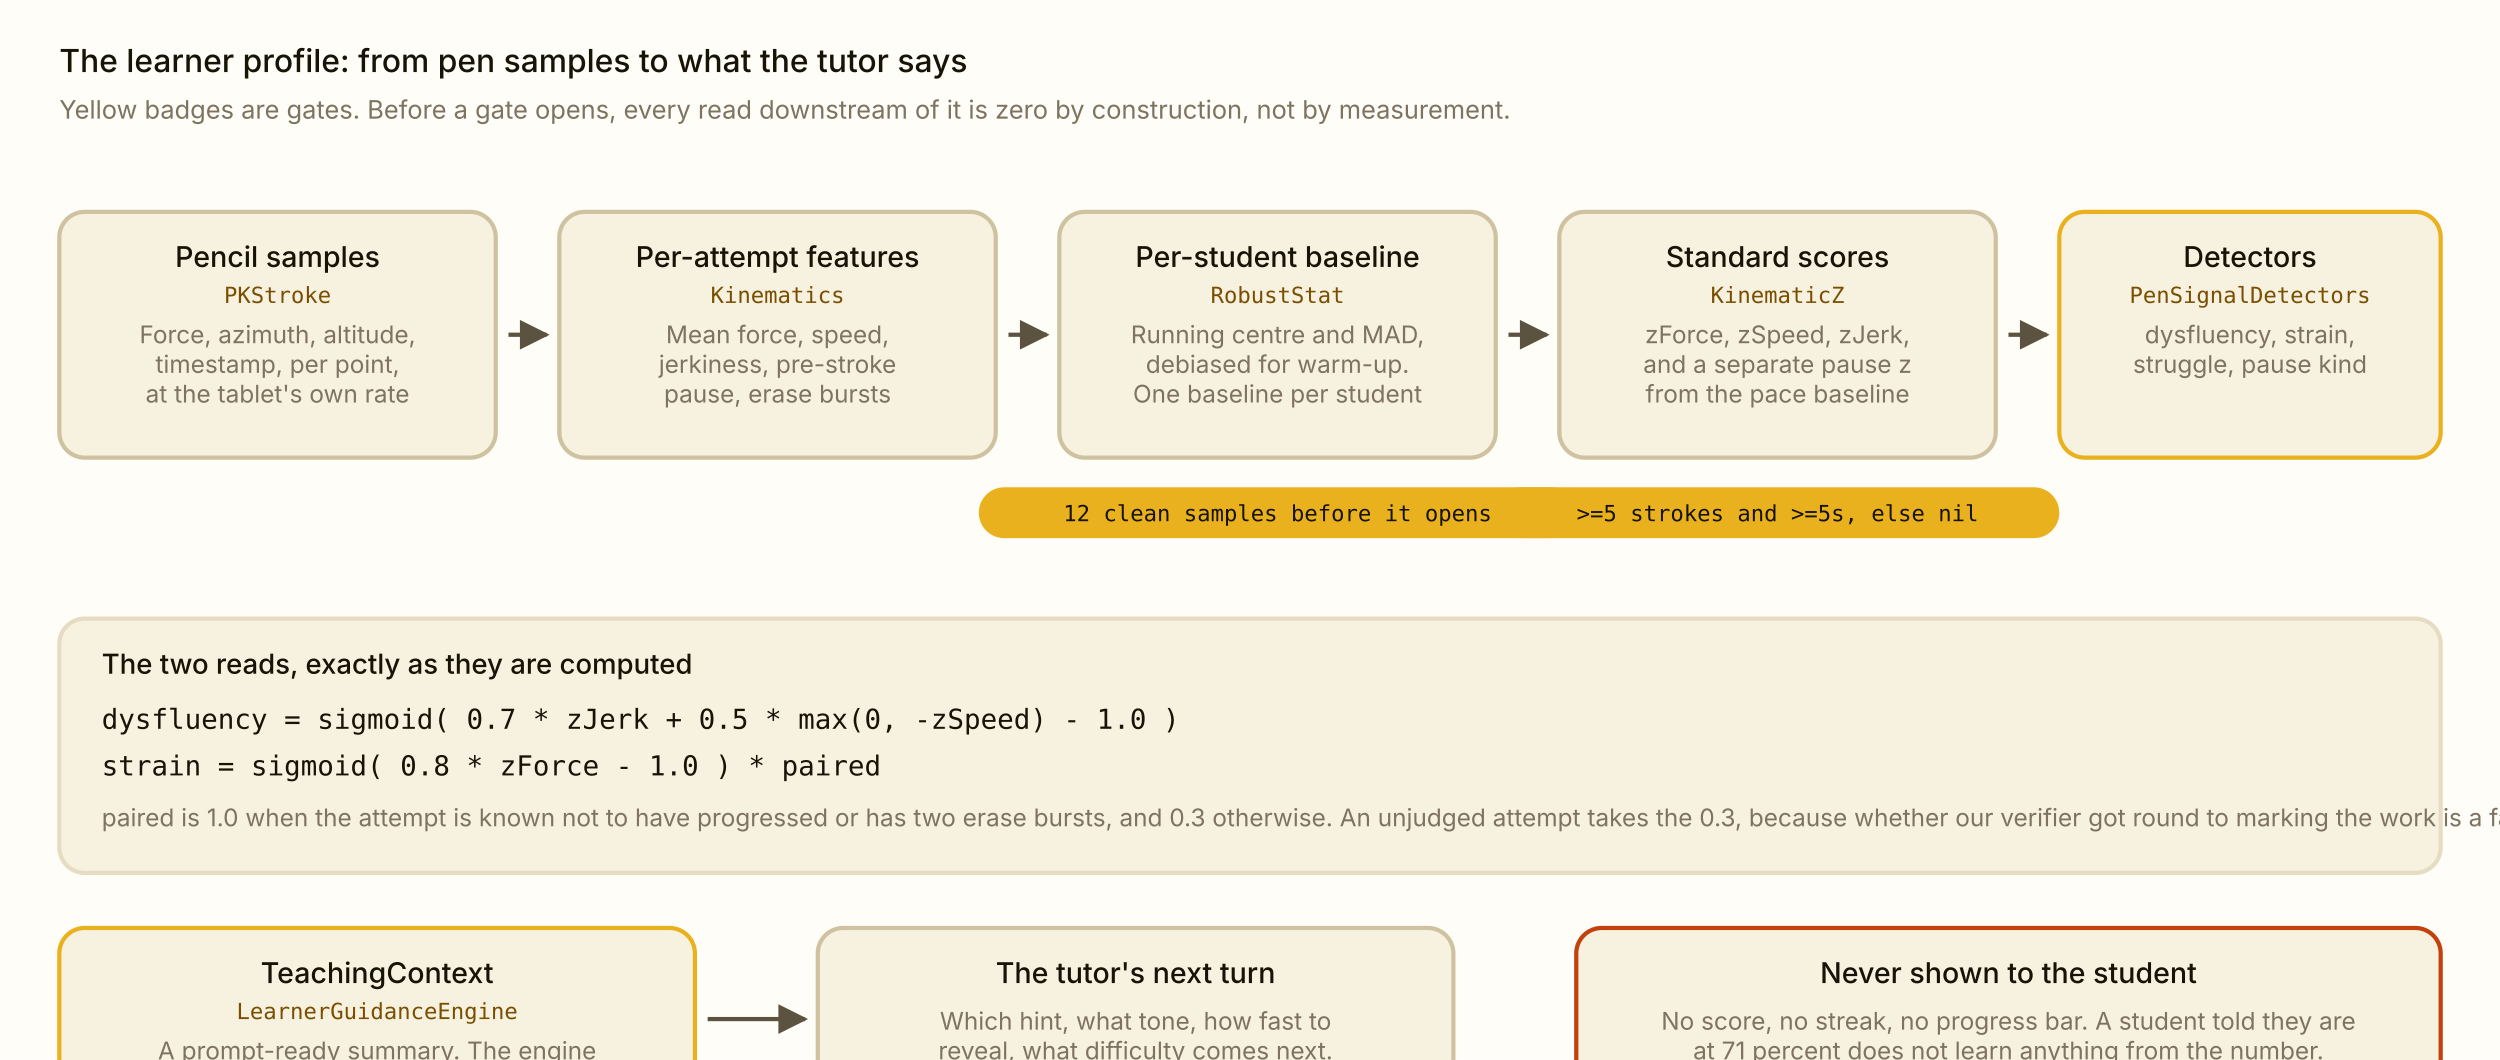
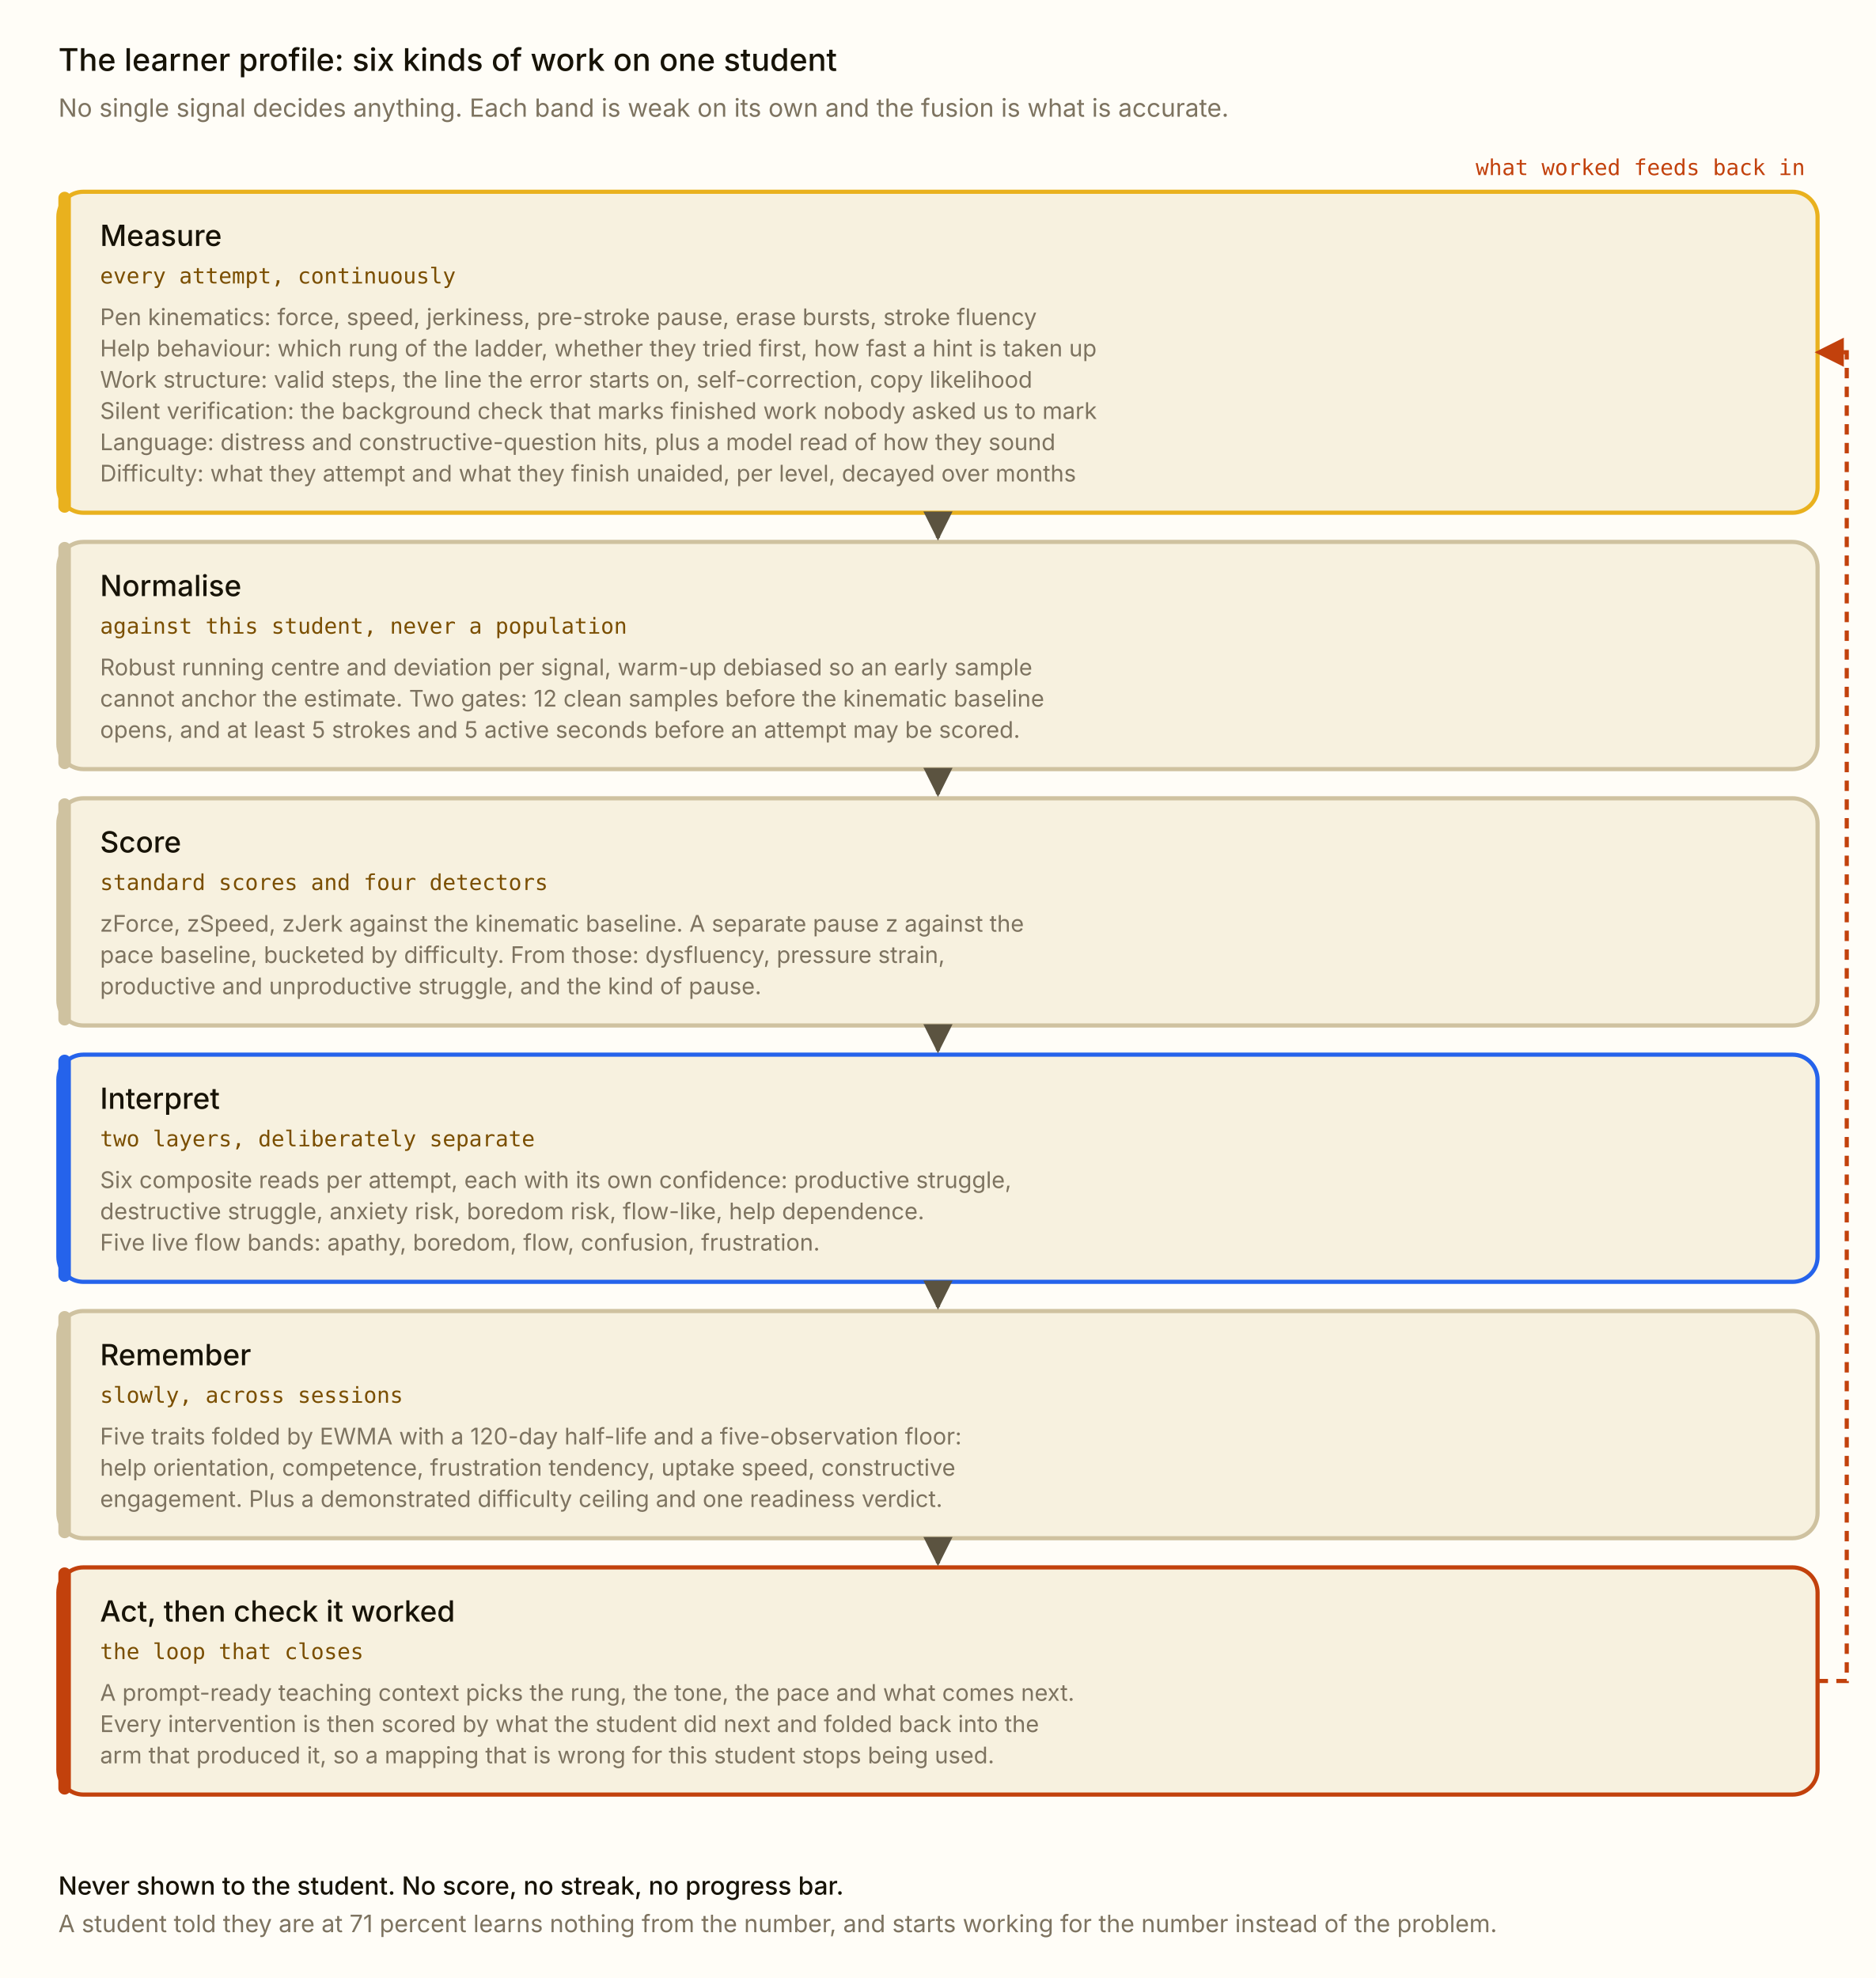
- <svg xmlns="http://www.w3.org/2000/svg" viewBox="0 0 1180 500" width="1180" height="500" role="img" aria-labelledby="t d" font-family="Geist, ui-sans-serif, -apple-system, sans-serif">
+ <svg xmlns="http://www.w3.org/2000/svg" viewBox="0 0 900 949" width="900" height="949" role="img" aria-labelledby="t d" font-family="Geist, ui-sans-serif, -apple-system, sans-serif">
  <defs>
    <marker id="arw" viewBox="0 0 10 10" refX="9" refY="5" markerWidth="7" markerHeight="7" orient="auto-start-reverse">
      <path d="M0,0 L10,5 L0,10 z" fill="#5B5340" />
    </marker>
    <marker id="arw-fb" viewBox="0 0 10 10" refX="9" refY="5" markerWidth="7" markerHeight="7" orient="auto-start-reverse">
      <path d="M0,0 L10,5 L0,10 z" fill="#C2410C" />
    </marker>
  </defs>
-   <rect width="1180" height="500" fill="#FFFDF7" />
-   <text x="28.0" y="34.0" font-size="15" fill="#171307" text-anchor="start" font-weight="500">The learner profile: from pen samples to what the tutor says</text>
-   <text x="28.0" y="56.0" font-size="12" fill="#7D7360" text-anchor="start" font-weight="400">Yellow badges are gates. Before a gate opens, every read downstream of it is zero by construction, not by measurement.</text>
-   <rect x="28" y="100" width="206" height="116" rx="12" fill="#F7F1DF" stroke="#CFC2A0" stroke-width="2" />
-   <text x="131.0" y="126.0" font-size="13.5" fill="#171307" text-anchor="middle" font-weight="500">Pencil samples</text>
-   <text x="131.0" y="143.0" font-size="10.5" fill="#7A4E00" text-anchor="middle" font-weight="400" font-family="'Geist Mono', ui-monospace, Menlo, monospace">PKStroke</text>
-   <text x="131.0" y="162.0" font-size="11.5" fill="#7D7360" text-anchor="middle" font-weight="400">Force, azimuth, altitude,</text>
-   <text x="131.0" y="176.0" font-size="11.5" fill="#7D7360" text-anchor="middle" font-weight="400">timestamp, per point,</text>
-   <text x="131.0" y="190.0" font-size="11.5" fill="#7D7360" text-anchor="middle" font-weight="400">at the tablet's own rate</text>
-   <rect x="264" y="100" width="206" height="116" rx="12" fill="#F7F1DF" stroke="#CFC2A0" stroke-width="2" />
-   <text x="367.0" y="126.0" font-size="13.5" fill="#171307" text-anchor="middle" font-weight="500">Per-attempt features</text>
-   <text x="367.0" y="143.0" font-size="10.5" fill="#7A4E00" text-anchor="middle" font-weight="400" font-family="'Geist Mono', ui-monospace, Menlo, monospace">Kinematics</text>
-   <text x="367.0" y="162.0" font-size="11.5" fill="#7D7360" text-anchor="middle" font-weight="400">Mean force, speed,</text>
-   <text x="367.0" y="176.0" font-size="11.5" fill="#7D7360" text-anchor="middle" font-weight="400">jerkiness, pre-stroke</text>
-   <text x="367.0" y="190.0" font-size="11.5" fill="#7D7360" text-anchor="middle" font-weight="400">pause, erase bursts</text>
-   <line x1="240" y1="158.0" x2="258" y2="158.0" stroke="#5B5340" stroke-width="2" marker-end="url(#arw)" />
-   <rect x="500" y="100" width="206" height="116" rx="12" fill="#F7F1DF" stroke="#CFC2A0" stroke-width="2" />
-   <text x="603.0" y="126.0" font-size="13.5" fill="#171307" text-anchor="middle" font-weight="500">Per-student baseline</text>
-   <text x="603.0" y="143.0" font-size="10.5" fill="#7A4E00" text-anchor="middle" font-weight="400" font-family="'Geist Mono', ui-monospace, Menlo, monospace">RobustStat</text>
-   <text x="603.0" y="162.0" font-size="11.5" fill="#7D7360" text-anchor="middle" font-weight="400">Running centre and MAD,</text>
-   <text x="603.0" y="176.0" font-size="11.5" fill="#7D7360" text-anchor="middle" font-weight="400">debiased for warm-up.</text>
-   <text x="603.0" y="190.0" font-size="11.5" fill="#7D7360" text-anchor="middle" font-weight="400">One baseline per student</text>
-   <line x1="476" y1="158.0" x2="494" y2="158.0" stroke="#5B5340" stroke-width="2" marker-end="url(#arw)" />
-   <rect x="736" y="100" width="206" height="116" rx="12" fill="#F7F1DF" stroke="#CFC2A0" stroke-width="2" />
-   <text x="839.0" y="126.0" font-size="13.5" fill="#171307" text-anchor="middle" font-weight="500">Standard scores</text>
-   <text x="839.0" y="143.0" font-size="10.5" fill="#7A4E00" text-anchor="middle" font-weight="400" font-family="'Geist Mono', ui-monospace, Menlo, monospace">KinematicZ</text>
-   <text x="839.0" y="162.0" font-size="11.5" fill="#7D7360" text-anchor="middle" font-weight="400">zForce, zSpeed, zJerk,</text>
-   <text x="839.0" y="176.0" font-size="11.5" fill="#7D7360" text-anchor="middle" font-weight="400">and a separate pause z</text>
-   <text x="839.0" y="190.0" font-size="11.5" fill="#7D7360" text-anchor="middle" font-weight="400">from the pace baseline</text>
-   <line x1="712" y1="158.0" x2="730" y2="158.0" stroke="#5B5340" stroke-width="2" marker-end="url(#arw)" />
-   <rect x="972" y="100" width="180" height="116" rx="12" fill="#F7F1DF" stroke="#E9B11E" stroke-width="2" />
-   <text x="1062.0" y="126.0" font-size="13.5" fill="#171307" text-anchor="middle" font-weight="500">Detectors</text>
-   <text x="1062.0" y="143.0" font-size="10.5" fill="#7A4E00" text-anchor="middle" font-weight="400" font-family="'Geist Mono', ui-monospace, Menlo, monospace">PenSignalDetectors</text>
-   <text x="1062.0" y="162.0" font-size="11.5" fill="#7D7360" text-anchor="middle" font-weight="400">dysfluency, strain,</text>
-   <text x="1062.0" y="176.0" font-size="11.5" fill="#7D7360" text-anchor="middle" font-weight="400">struggle, pause kind</text>
-   <line x1="948" y1="158.0" x2="966" y2="158.0" stroke="#5B5340" stroke-width="2" marker-end="url(#arw)" />
-   <rect x="462.0" y="230" width="282" height="24" rx="12" fill="#E9B11E" />
-   <text x="603.0" y="246.0" font-size="10.5" fill="#171307" text-anchor="middle" font-weight="500" font-family="'Geist Mono', ui-monospace, Menlo, monospace">12 clean samples before it opens</text>
-   <rect x="706.0" y="230" width="266" height="24" rx="12" fill="#E9B11E" />
-   <text x="839.0" y="246.0" font-size="10.5" fill="#171307" text-anchor="middle" font-weight="500" font-family="'Geist Mono', ui-monospace, Menlo, monospace">&gt;=5 strokes and &gt;=5s, else nil</text>
-   <rect x="28" y="292" width="1124" height="120" rx="12" fill="#F7F1DF" stroke="#E6DCC2" stroke-width="2" />
-   <text x="48.0" y="318.0" font-size="13" fill="#171307" text-anchor="start" font-weight="500">The two reads, exactly as they are computed</text>
-   <text x="48.0" y="344.0" font-size="13" fill="#171307" text-anchor="start" font-weight="400" font-family="'Geist Mono', ui-monospace, Menlo, monospace">dysfluency  =  sigmoid( 0.7 * zJerk  +  0.5 * max(0, -zSpeed)  -  1.0 )</text>
-   <text x="48.0" y="366.0" font-size="13" fill="#171307" text-anchor="start" font-weight="400" font-family="'Geist Mono', ui-monospace, Menlo, monospace">strain      =  sigmoid( 0.8 * zForce  -  1.0 )  *  paired</text>
-   <text x="48.0" y="390.0" font-size="11.5" fill="#7D7360" text-anchor="start" font-weight="400">paired is 1.0 when the attempt is known not to have progressed or has two erase bursts, and 0.3 otherwise. An unjudged attempt takes the 0.3, because whether our verifier got round to marking the work is a fact about our budget, not about the student.</text>
-   <rect x="28" y="438" width="300" height="86" rx="12" fill="#F7F1DF" stroke="#E9B11E" stroke-width="2" />
-   <text x="178.0" y="464.0" font-size="13.5" fill="#171307" text-anchor="middle" font-weight="500">TeachingContext</text>
-   <text x="178.0" y="481.0" font-size="10.5" fill="#7A4E00" text-anchor="middle" font-weight="400" font-family="'Geist Mono', ui-monospace, Menlo, monospace">LearnerGuidanceEngine</text>
-   <text x="178.0" y="500.0" font-size="11.5" fill="#7D7360" text-anchor="middle" font-weight="400">A prompt-ready summary. The engine</text>
-   <text x="178.0" y="514.0" font-size="11.5" fill="#7D7360" text-anchor="middle" font-weight="400">that builds it is pure and stateless.</text>
-   <line x1="334" y1="481" x2="380" y2="481" stroke="#5B5340" stroke-width="2" marker-end="url(#arw)" />
-   <rect x="386" y="438" width="300" height="86" rx="12" fill="#F7F1DF" stroke="#CFC2A0" stroke-width="2" />
-   <text x="536.0" y="464.0" font-size="13.5" fill="#171307" text-anchor="middle" font-weight="500">The tutor's next turn</text>
-   <text x="536.0" y="486.0" font-size="11.5" fill="#7D7360" text-anchor="middle" font-weight="400">Which hint, what tone, how fast to</text>
-   <text x="536.0" y="500.0" font-size="11.5" fill="#7D7360" text-anchor="middle" font-weight="400">reveal, what difficulty comes next.</text>
-   <rect x="744" y="438" width="408" height="86" rx="12" fill="#F7F1DF" stroke="#C2410C" stroke-width="2" />
-   <text x="948.0" y="464.0" font-size="13.5" fill="#171307" text-anchor="middle" font-weight="500">Never shown to the student</text>
-   <text x="948.0" y="486.0" font-size="11.5" fill="#7D7360" text-anchor="middle" font-weight="400">No score, no streak, no progress bar. A student told they are</text>
-   <text x="948.0" y="500.0" font-size="11.5" fill="#7D7360" text-anchor="middle" font-weight="400">at 71 percent does not learn anything from the number.</text>
+   <rect width="900" height="949" fill="#FFFDF7" />
+   <text x="28.0" y="34.0" font-size="15" fill="#171307" text-anchor="start" font-weight="500">The learner profile: six kinds of work on one student</text>
+   <text x="28.0" y="56.0" font-size="12" fill="#7D7360" text-anchor="start" font-weight="400">No single signal decides anything. Each band is weak on its own and the fusion is what is accurate.</text>
+   <rect x="28" y="92" width="844" height="154" rx="12" fill="#F7F1DF" stroke="#E9B11E" stroke-width="2" />
+   <rect x="28" y="92" width="6" height="154" rx="3" fill="#E9B11E" />
+   <text x="48.0" y="118.0" font-size="14" fill="#171307" text-anchor="start" font-weight="500">Measure</text>
+   <text x="48.0" y="136.0" font-size="10.5" fill="#7A4E00" text-anchor="start" font-weight="400" font-family="'Geist Mono', ui-monospace, Menlo, monospace">every attempt, continuously</text>
+   <text x="48.0" y="156.0" font-size="11" fill="#7D7360" text-anchor="start" font-weight="400">Pen kinematics:  force, speed, jerkiness, pre-stroke pause, erase bursts, stroke fluency</text>
+   <text x="48.0" y="171.0" font-size="11" fill="#7D7360" text-anchor="start" font-weight="400">Help behaviour:  which rung of the ladder, whether they tried first, how fast a hint is taken up</text>
+   <text x="48.0" y="186.0" font-size="11" fill="#7D7360" text-anchor="start" font-weight="400">Work structure:  valid steps, the line the error starts on, self-correction, copy likelihood</text>
+   <text x="48.0" y="201.0" font-size="11" fill="#7D7360" text-anchor="start" font-weight="400">Silent verification:  the background check that marks finished work nobody asked us to mark</text>
+   <text x="48.0" y="216.0" font-size="11" fill="#7D7360" text-anchor="start" font-weight="400">Language:  distress and constructive-question hits, plus a model read of how they sound</text>
+   <text x="48.0" y="231.0" font-size="11" fill="#7D7360" text-anchor="start" font-weight="400">Difficulty:  what they attempt and what they finish unaided, per level, decayed over months</text>
+   <rect x="28" y="260" width="844" height="109" rx="12" fill="#F7F1DF" stroke="#CFC2A0" stroke-width="2" />
+   <rect x="28" y="260" width="6" height="109" rx="3" fill="#CFC2A0" />
+   <text x="48.0" y="286.0" font-size="14" fill="#171307" text-anchor="start" font-weight="500">Normalise</text>
+   <text x="48.0" y="304.0" font-size="10.5" fill="#7A4E00" text-anchor="start" font-weight="400" font-family="'Geist Mono', ui-monospace, Menlo, monospace">against this student, never a population</text>
+   <text x="48.0" y="324.0" font-size="11" fill="#7D7360" text-anchor="start" font-weight="400">Robust running centre and deviation per signal, warm-up debiased so an early sample</text>
+   <text x="48.0" y="339.0" font-size="11" fill="#7D7360" text-anchor="start" font-weight="400">cannot anchor the estimate. Two gates: 12 clean samples before the kinematic baseline</text>
+   <text x="48.0" y="354.0" font-size="11" fill="#7D7360" text-anchor="start" font-weight="400">opens, and at least 5 strokes and 5 active seconds before an attempt may be scored.</text>
+   <line x1="450.0" y1="247" x2="450.0" y2="258" stroke="#5B5340" stroke-width="2" marker-end="url(#arw)" />
+   <rect x="28" y="383" width="844" height="109" rx="12" fill="#F7F1DF" stroke="#CFC2A0" stroke-width="2" />
+   <rect x="28" y="383" width="6" height="109" rx="3" fill="#CFC2A0" />
+   <text x="48.0" y="409.0" font-size="14" fill="#171307" text-anchor="start" font-weight="500">Score</text>
+   <text x="48.0" y="427.0" font-size="10.5" fill="#7A4E00" text-anchor="start" font-weight="400" font-family="'Geist Mono', ui-monospace, Menlo, monospace">standard scores and four detectors</text>
+   <text x="48.0" y="447.0" font-size="11" fill="#7D7360" text-anchor="start" font-weight="400">zForce, zSpeed, zJerk against the kinematic baseline. A separate pause z against the</text>
+   <text x="48.0" y="462.0" font-size="11" fill="#7D7360" text-anchor="start" font-weight="400">pace baseline, bucketed by difficulty. From those: dysfluency, pressure strain,</text>
+   <text x="48.0" y="477.0" font-size="11" fill="#7D7360" text-anchor="start" font-weight="400">productive and unproductive struggle, and the kind of pause.</text>
+   <line x1="450.0" y1="370" x2="450.0" y2="381" stroke="#5B5340" stroke-width="2" marker-end="url(#arw)" />
+   <rect x="28" y="506" width="844" height="109" rx="12" fill="#F7F1DF" stroke="#2563EB" stroke-width="2" />
+   <rect x="28" y="506" width="6" height="109" rx="3" fill="#2563EB" />
+   <text x="48.0" y="532.0" font-size="14" fill="#171307" text-anchor="start" font-weight="500">Interpret</text>
+   <text x="48.0" y="550.0" font-size="10.5" fill="#7A4E00" text-anchor="start" font-weight="400" font-family="'Geist Mono', ui-monospace, Menlo, monospace">two layers, deliberately separate</text>
+   <text x="48.0" y="570.0" font-size="11" fill="#7D7360" text-anchor="start" font-weight="400">Six composite reads per attempt, each with its own confidence: productive struggle,</text>
+   <text x="48.0" y="585.0" font-size="11" fill="#7D7360" text-anchor="start" font-weight="400">destructive struggle, anxiety risk, boredom risk, flow-like, help dependence.</text>
+   <text x="48.0" y="600.0" font-size="11" fill="#7D7360" text-anchor="start" font-weight="400">Five live flow bands: apathy, boredom, flow, confusion, frustration.</text>
+   <line x1="450.0" y1="493" x2="450.0" y2="504" stroke="#5B5340" stroke-width="2" marker-end="url(#arw)" />
+   <rect x="28" y="629" width="844" height="109" rx="12" fill="#F7F1DF" stroke="#CFC2A0" stroke-width="2" />
+   <rect x="28" y="629" width="6" height="109" rx="3" fill="#CFC2A0" />
+   <text x="48.0" y="655.0" font-size="14" fill="#171307" text-anchor="start" font-weight="500">Remember</text>
+   <text x="48.0" y="673.0" font-size="10.5" fill="#7A4E00" text-anchor="start" font-weight="400" font-family="'Geist Mono', ui-monospace, Menlo, monospace">slowly, across sessions</text>
+   <text x="48.0" y="693.0" font-size="11" fill="#7D7360" text-anchor="start" font-weight="400">Five traits folded by EWMA with a 120-day half-life and a five-observation floor:</text>
+   <text x="48.0" y="708.0" font-size="11" fill="#7D7360" text-anchor="start" font-weight="400">help orientation, competence, frustration tendency, uptake speed, constructive</text>
+   <text x="48.0" y="723.0" font-size="11" fill="#7D7360" text-anchor="start" font-weight="400">engagement. Plus a demonstrated difficulty ceiling and one readiness verdict.</text>
+   <line x1="450.0" y1="616" x2="450.0" y2="627" stroke="#5B5340" stroke-width="2" marker-end="url(#arw)" />
+   <rect x="28" y="752" width="844" height="109" rx="12" fill="#F7F1DF" stroke="#C2410C" stroke-width="2" />
+   <rect x="28" y="752" width="6" height="109" rx="3" fill="#C2410C" />
+   <text x="48.0" y="778.0" font-size="14" fill="#171307" text-anchor="start" font-weight="500">Act, then check it worked</text>
+   <text x="48.0" y="796.0" font-size="10.5" fill="#7A4E00" text-anchor="start" font-weight="400" font-family="'Geist Mono', ui-monospace, Menlo, monospace">the loop that closes</text>
+   <text x="48.0" y="816.0" font-size="11" fill="#7D7360" text-anchor="start" font-weight="400">A prompt-ready teaching context picks the rung, the tone, the pace and what comes next.</text>
+   <text x="48.0" y="831.0" font-size="11" fill="#7D7360" text-anchor="start" font-weight="400">Every intervention is then scored by what the student did next and folded back into the</text>
+   <text x="48.0" y="846.0" font-size="11" fill="#7D7360" text-anchor="start" font-weight="400">arm that produced it, so a mapping that is wrong for this student stops being used.</text>
+   <line x1="450.0" y1="739" x2="450.0" y2="750" stroke="#5B5340" stroke-width="2" marker-end="url(#arw)" />
+   <path d="M 872 806.5 H 886 V 169.0 H 872" fill="none" stroke="#C2410C" stroke-width="2" stroke-dasharray="5 4" marker-end="url(#arw-fb)" />
+   <text x="866.0" y="84.0" font-size="10.5" fill="#C2410C" text-anchor="end" font-weight="400" font-family="'Geist Mono', ui-monospace, Menlo, monospace">what worked feeds back in</text>
+   <text x="28.0" y="909.0" font-size="12" fill="#171307" text-anchor="start" font-weight="500">Never shown to the student. No score, no streak, no progress bar.</text>
+   <text x="28.0" y="927.0" font-size="11.5" fill="#7D7360" text-anchor="start" font-weight="400">A student told they are at 71 percent learns nothing from the number, and starts working for the number instead of the problem.</text>
</svg>
